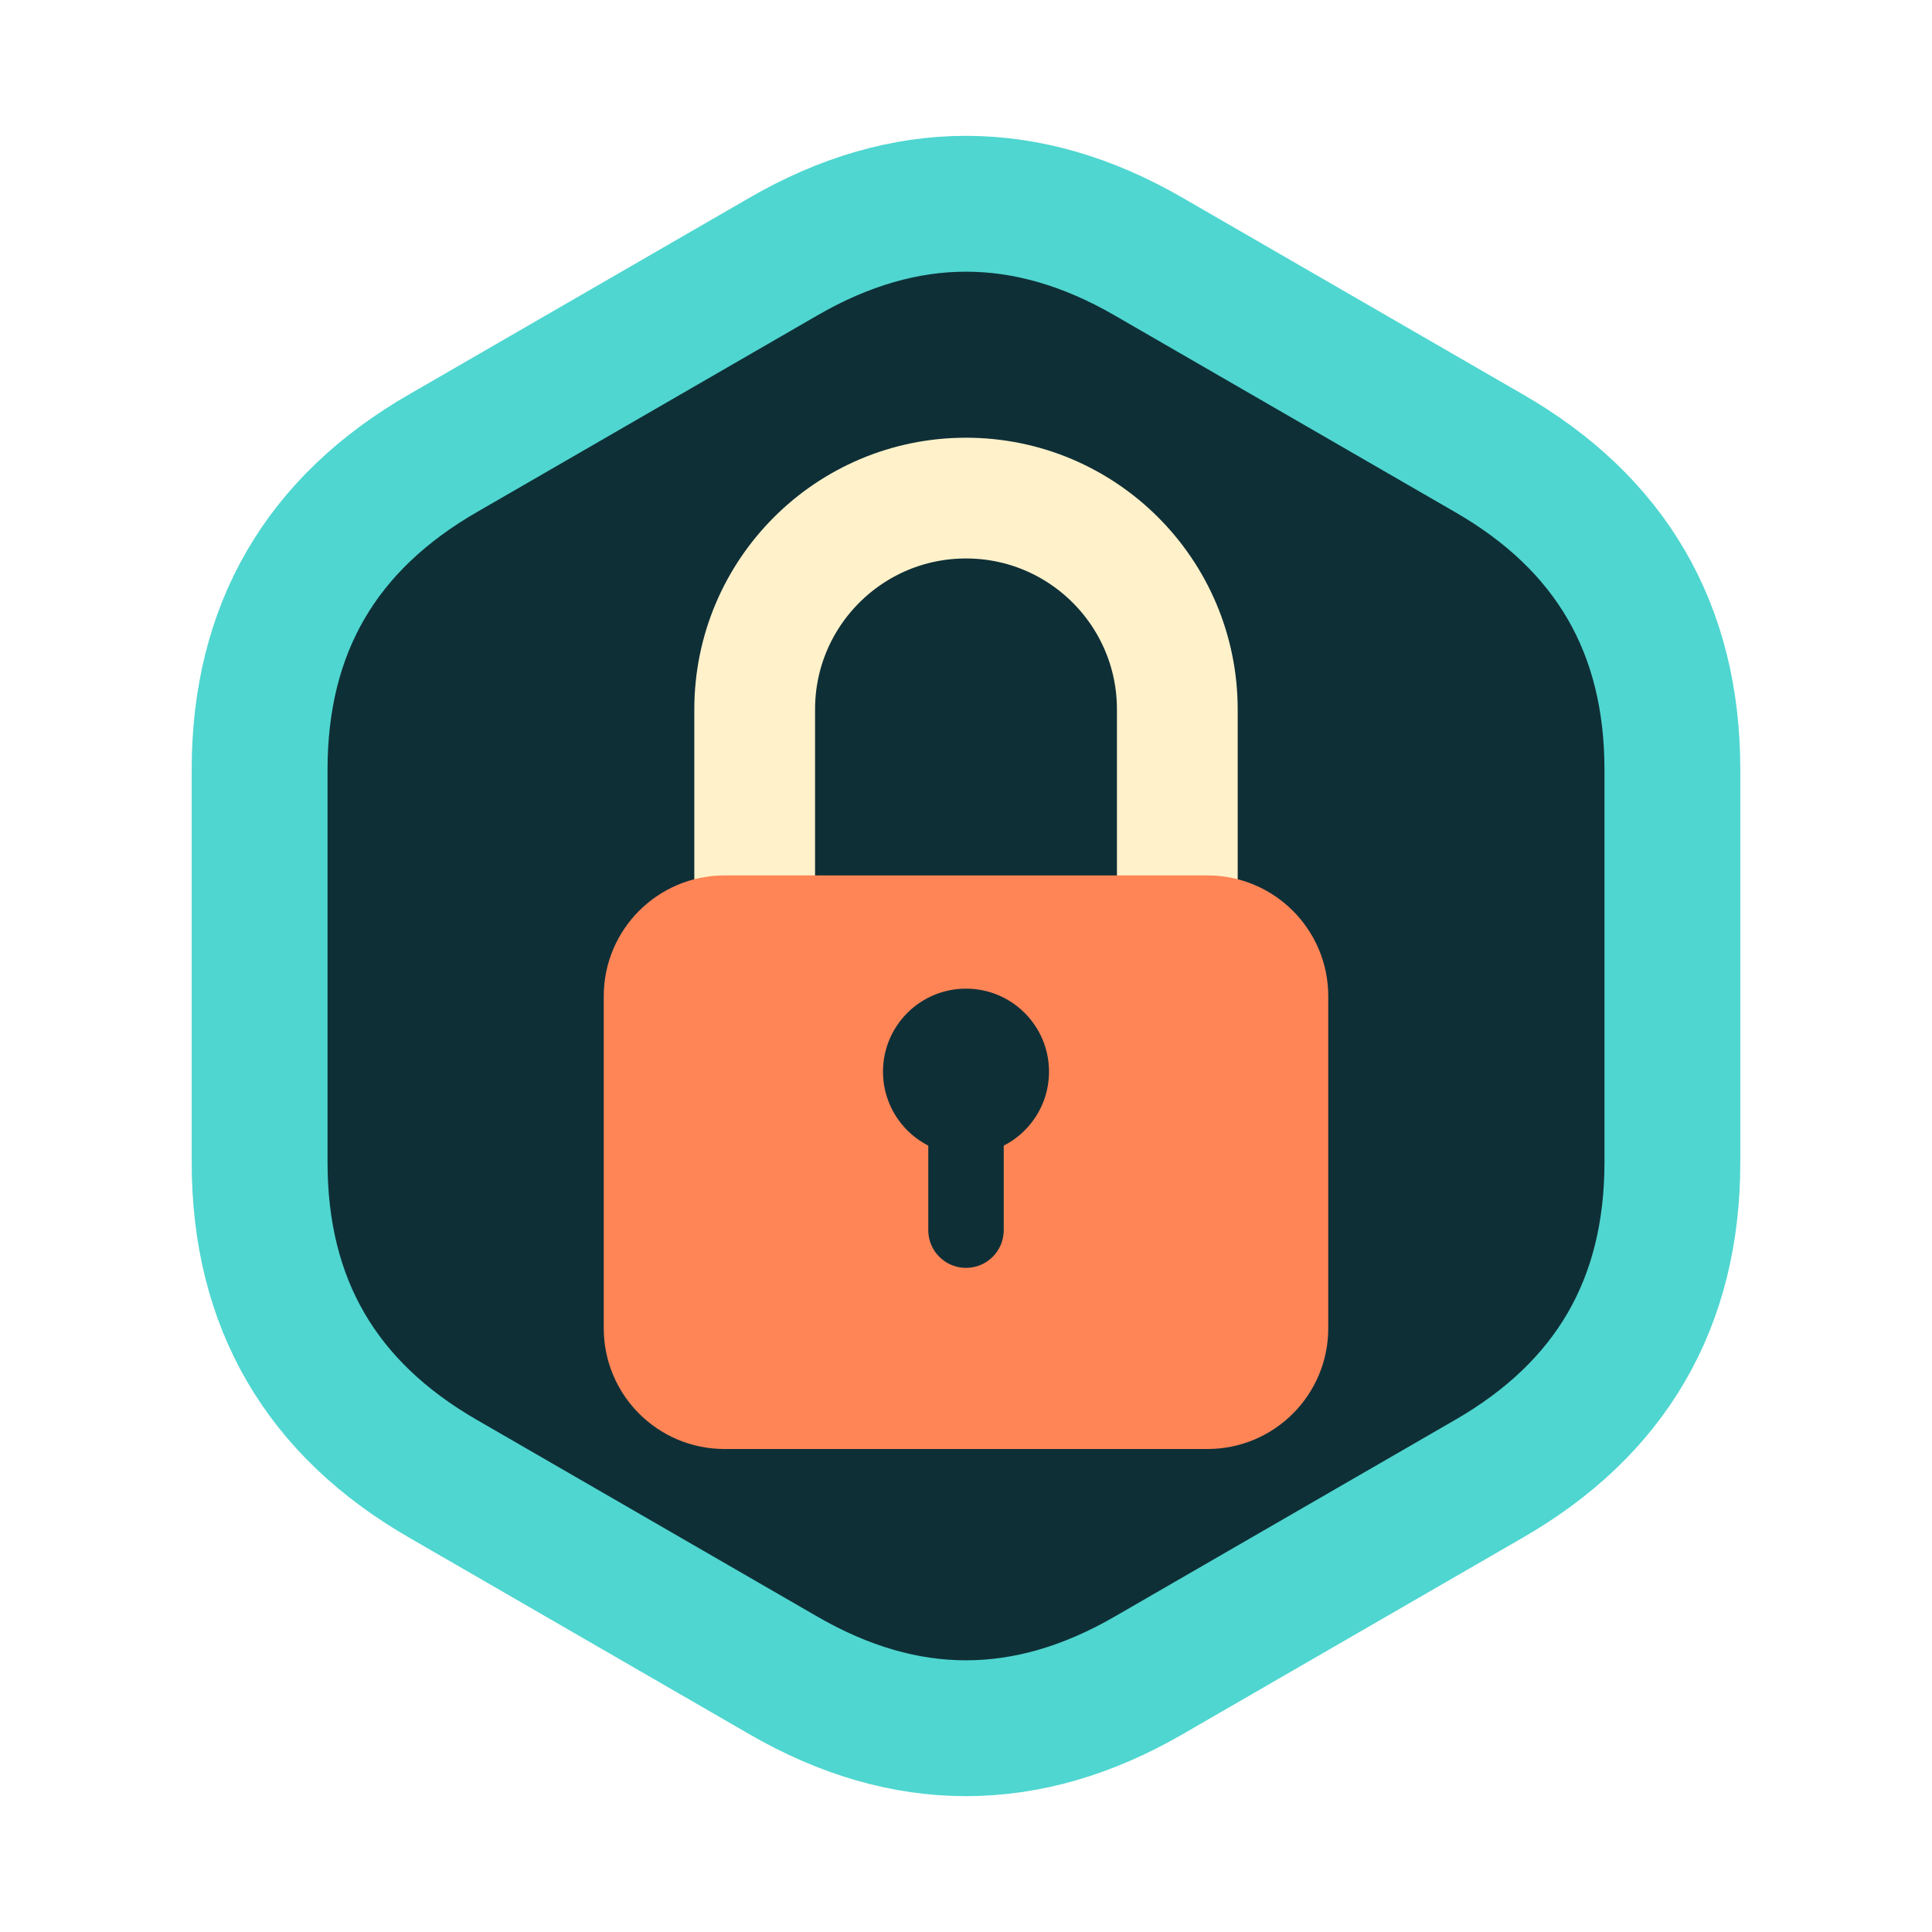
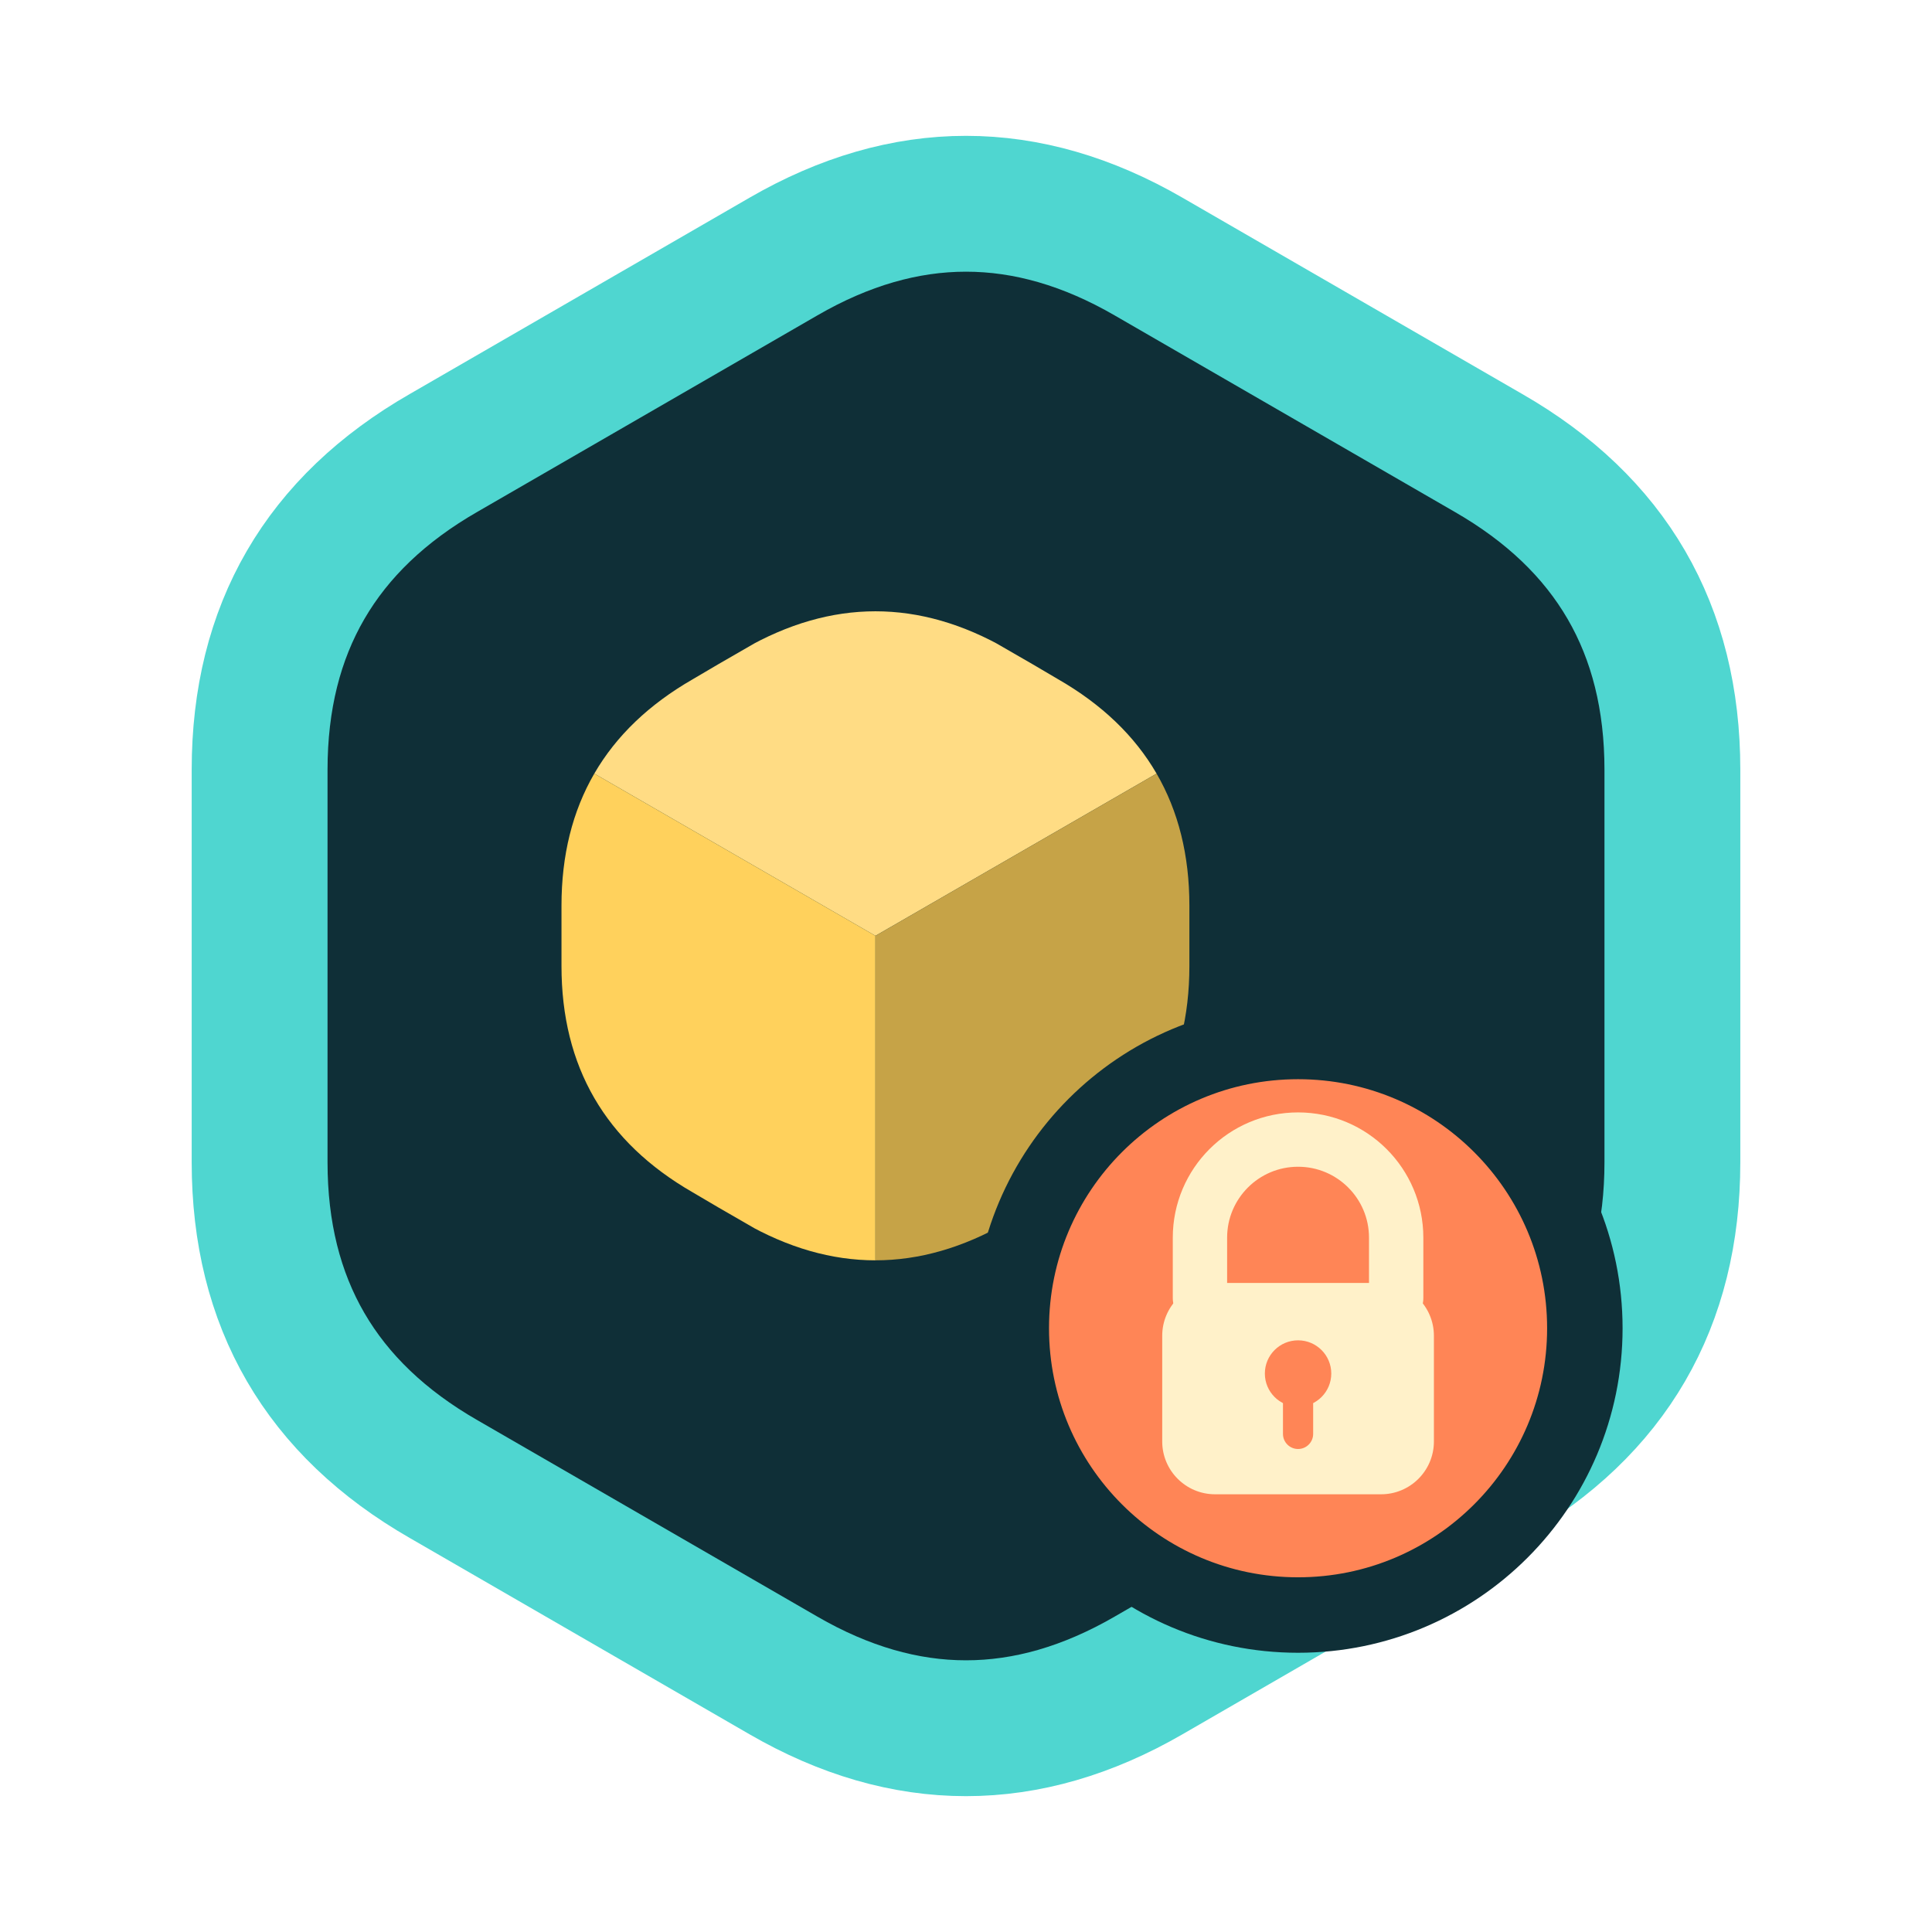
<svg xmlns="http://www.w3.org/2000/svg" viewBox="0 0 128 128">
  <path d="M51.9 17.0Q64.0 10.0 76.1 17.0L98.6 30.0Q110.8 37.0 110.8 51.0L110.8 77.0Q110.8 91.0 98.6 98.0L76.1 111.0Q64.0 118.0 51.9 111.0L29.4 98.0Q17.2 91.0 17.2 77.0L17.2 51.0Q17.2 37.0 29.4 30.0Z" fill="#0F2F37" stroke="#4FD6D0" stroke-width="9" stroke-linejoin="round" />
-   <path d="M50 60V47a14 14 0 0 1 28 0V60" fill="none" stroke="#FFF1C9" stroke-width="8" stroke-linecap="round" />
-   <rect x="40" y="58" width="48" height="38" rx="8" fill="#FF8556" />
-   <circle cx="64" cy="71" r="5.5" fill="#0F2F37" />
-   <rect x="61.5" y="73" width="5" height="11" rx="2.5" fill="#0F2F37" />
+   <clipPath id="islet-rc-23">
+     <path d="M49.3 43.0Q58.0 38.0 66.7 43.0L70.1 45.0Q78.8 50.0 78.8 60.0L78.8 64.0Q78.8 74.0 70.1 79.0L66.7 81.0Q58.0 86.0 49.3 81.0L45.9 79.0Q37.2 74.0 37.2 64.0L37.2 60.0Q37.2 50.0 45.9 45.0Z" />
+   </clipPath>
+   <g clip-path="url(#islet-rc-23)">
+     <polygon points="58.0,38.0 78.8,50.0 58.0,62.0 37.2,50.0" fill="#FFDC84" />
+     <polygon points="37.2,50.0 58.0,62.0 58.0,86.0 37.2,74.0" fill="#FFD15C" />
+     <polygon points="58.0,62.0 78.8,50.0 78.8,74.0 58.0,86.0" fill="#C6A347" />
+   </g>
+   <circle cx="86" cy="88" r="19" fill="#FF8556" stroke="#0F2F37" stroke-width="5" />
+   <path d="M79.5 86V82a6.5 6.5 0 0 1 13 0V86" fill="none" stroke="#FFF1C9" stroke-width="3.6" stroke-linecap="round" />
+   <rect x="77" y="85" width="18" height="14" rx="3.5" fill="#FFF1C9" />
+   <circle cx="86" cy="91" r="2.2" fill="#FF8556" />
+   <rect x="85" y="92" width="2" height="4" rx="1" fill="#FF8556" />
</svg>
